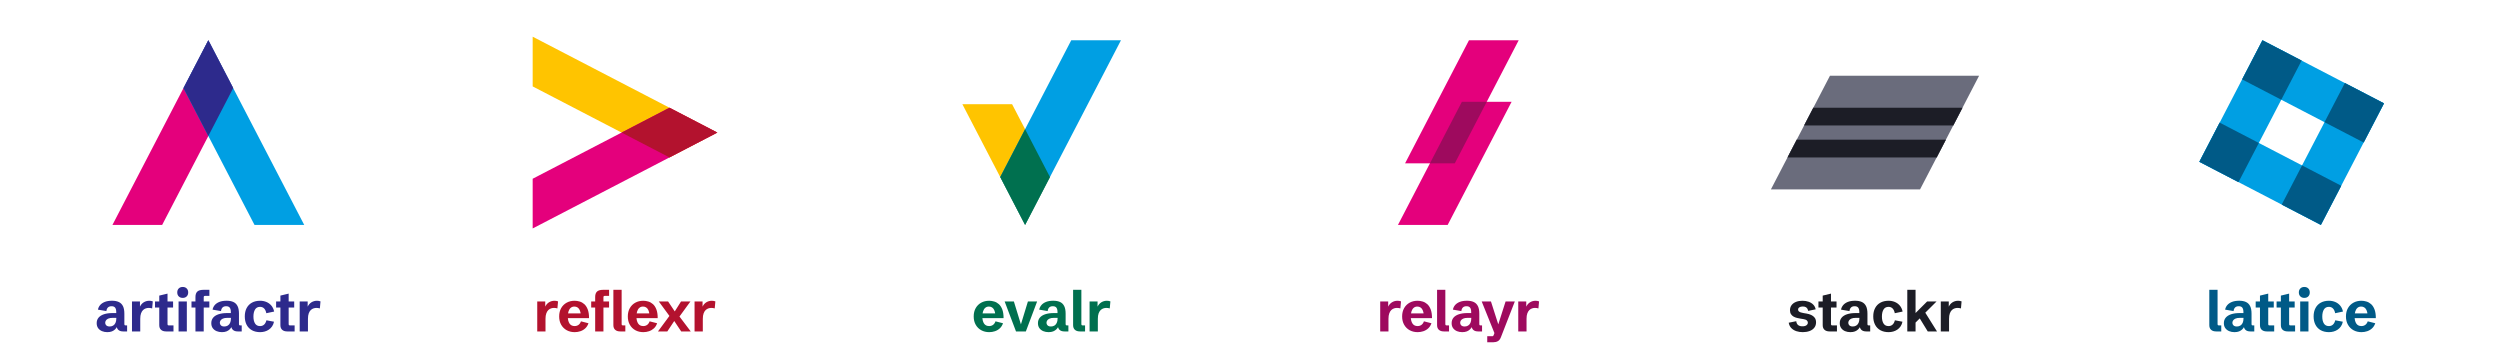
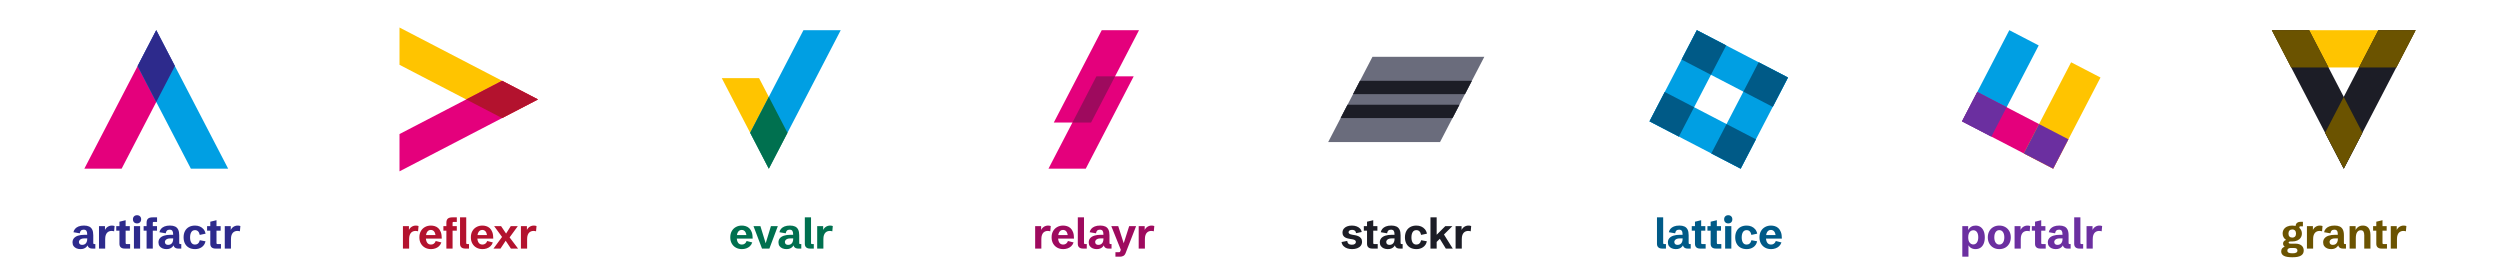
- <svg xmlns="http://www.w3.org/2000/svg" width="1056" height="152" viewBox="0 0 1056 152" role="img" aria-labelledby="title">
+ <svg xmlns="http://www.w3.org/2000/svg" width="1408" height="152" viewBox="0 0 1408 152" role="img" aria-labelledby="title">
  <polygon fill="#E4007C" points="47.5,95 68.5,95 98.5,37.22 88,17" />
  <polygon fill="#009FE3" points="128.5,95 107.5,95 77.5,37.22 88,17" />
  <polygon fill="#2D2A8C" points="88,17 98.5,37.22 88,57.44 77.5,37.22" />
  <path fill="#2D2A8C" d="M45.31 140.3Q44.11 140.3 43.09 139.88Q42.07 139.45 41.45 138.61Q40.84 137.76 40.84 136.5Q40.84 135.14 41.62 134.19Q42.41 133.24 43.91 132.74Q45.41 132.24 47.53 132.24H49.31L49.1 132.56V131.83Q49.1 130.58 48.64 129.96Q48.18 129.35 47.13 129.35Q46.12 129.35 45.59 129.88Q45.05 130.41 44.94 131.4L41.37 130.79Q41.57 129.73 42.28 128.88Q42.99 128.04 44.25 127.53Q45.5 127.03 47.33 127.03Q49 127.03 50.16 127.56Q51.32 128.09 51.93 129.29Q52.53 130.48 52.53 132.49V136.79Q52.53 137.19 52.64 137.32Q52.75 137.45 53.12 137.45H53.69V140H52.03Q50.66 140 49.95 139.31Q49.24 138.63 49.24 137.34V136.74L49.85 136.98Q49.69 137.48 49.4 138.05Q49.11 138.63 48.59 139.14Q48.07 139.65 47.27 139.98Q46.47 140.3 45.31 140.3ZM46.32 137.91Q47.14 137.91 47.77 137.54Q48.41 137.16 48.77 136.41Q49.13 135.65 49.13 134.53V134.26H47.66Q46.4 134.26 45.7 134.59Q45.01 134.91 44.73 135.39Q44.44 135.86 44.44 136.31Q44.44 136.66 44.61 137.04Q44.78 137.41 45.19 137.66Q45.59 137.91 46.32 137.91ZM55.75 140V127.34H59.12V130.19L58.98 129.82Q59.58 128.41 60.67 127.72Q61.76 127.04 63.05 127.04Q63.41 127.04 63.79 127.1Q64.16 127.16 64.54 127.3L64.27 130.27Q63.5 130.06 62.8 130.06Q62.23 130.06 61.6 130.26Q60.97 130.46 60.44 130.96Q59.91 131.46 59.57 132.37Q59.24 133.27 59.24 134.68V140ZM70.19 140Q68.78 140 68.03 139.31Q67.27 138.63 67.27 137.34V129.9H65.47V127.34H67.27V124.86L70.76 124.02V127.34H73.11V129.9H70.76V136.79Q70.76 137.18 70.87 137.31Q70.99 137.45 71.35 137.45H73.28V140ZM75.43 140V127.34H78.92V140ZM77.18 125.83Q76.14 125.83 75.5 125.2Q74.87 124.57 74.87 123.52Q74.87 122.47 75.5 121.84Q76.14 121.21 77.18 121.21Q78.23 121.21 78.86 121.84Q79.49 122.47 79.49 123.52Q79.49 124.57 78.86 125.2Q78.23 125.83 77.18 125.83ZM82.56 140V125.46Q82.56 123.89 83.36 123.15Q84.16 122.42 85.94 122.42H88.45V124.98H86.68Q86.31 124.98 86.18 125.12Q86.05 125.26 86.05 125.63V140ZM80.89 129.9V127.34H88.43V129.9ZM93.72 140.3Q92.52 140.3 91.5 139.88Q90.48 139.45 89.86 138.61Q89.25 137.76 89.25 136.5Q89.25 135.14 90.03 134.19Q90.82 133.24 92.32 132.74Q93.82 132.24 95.94 132.24H97.72L97.51 132.56V131.83Q97.51 130.58 97.05 129.96Q96.59 129.35 95.54 129.35Q94.53 129.35 94 129.88Q93.47 130.41 93.35 131.4L89.79 130.79Q89.99 129.73 90.69 128.88Q91.4 128.04 92.66 127.53Q93.91 127.03 95.74 127.03Q97.42 127.03 98.58 127.56Q99.74 128.09 100.34 129.29Q100.94 130.48 100.94 132.49V136.79Q100.94 137.19 101.05 137.32Q101.17 137.45 101.53 137.45H102.1V140H100.44Q99.07 140 98.36 139.31Q97.65 138.63 97.65 137.34V136.74L98.26 136.98Q98.11 137.48 97.81 138.05Q97.52 138.63 97 139.14Q96.48 139.65 95.68 139.98Q94.88 140.3 93.72 140.3ZM94.73 137.91Q95.55 137.91 96.18 137.54Q96.82 137.16 97.18 136.41Q97.54 135.65 97.54 134.53V134.26H96.07Q94.81 134.26 94.12 134.59Q93.42 134.91 93.14 135.39Q92.86 135.86 92.86 136.31Q92.86 136.66 93.03 137.04Q93.2 137.41 93.6 137.66Q94 137.91 94.73 137.91ZM109.88 140.3Q107.88 140.3 106.43 139.5Q104.97 138.69 104.18 137.2Q103.4 135.71 103.4 133.66Q103.4 131.62 104.18 130.13Q104.97 128.64 106.42 127.84Q107.87 127.04 109.87 127.04Q111.3 127.04 112.53 127.55Q113.76 128.07 114.62 129.08Q115.48 130.1 115.8 131.6L112.49 132.3Q112.23 130.95 111.55 130.28Q110.87 129.61 109.84 129.61Q108.42 129.61 107.74 130.73Q107.05 131.86 107.05 133.71Q107.05 135.55 107.73 136.64Q108.41 137.74 109.85 137.74Q110.85 137.74 111.54 137.13Q112.22 136.53 112.54 135.29L115.74 135.89Q115.5 137.04 114.93 137.87Q114.35 138.71 113.55 139.24Q112.75 139.78 111.81 140.04Q110.87 140.3 109.88 140.3ZM121.35 140Q119.95 140 119.19 139.31Q118.44 138.63 118.44 137.34V129.9H116.63V127.34H118.44V124.86L121.93 124.02V127.34H124.27V129.9H121.93V136.79Q121.93 137.18 122.04 137.31Q122.15 137.45 122.51 137.45H124.45V140ZM126.59 140V127.34H129.96V130.19L129.82 129.82Q130.42 128.41 131.51 127.72Q132.6 127.04 133.89 127.04Q134.25 127.04 134.63 127.1Q135 127.16 135.38 127.3L135.11 130.27Q134.34 130.06 133.64 130.06Q133.07 130.06 132.44 130.26Q131.81 130.46 131.28 130.96Q130.75 131.46 130.41 132.37Q130.08 133.27 130.08 134.68V140Z" />
  <polygon fill="#FFC400" points="225,15.5 225,36.5 282.78,66.5 303,56" />
  <polygon fill="#E4007C" points="225,96.5 225,75.5 282.78,45.5 303,56" />
  <polygon fill="#B3122E" points="303,56 282.78,66.5 262.56,56 282.78,45.5" />
  <path fill="#B3122E" d="M226.93 140V127.34H230.31V130.19L230.16 129.82Q230.76 128.41 231.85 127.72Q232.94 127.04 234.23 127.04Q234.59 127.04 234.97 127.1Q235.34 127.16 235.72 127.3L235.45 130.27Q234.69 130.06 233.99 130.06Q233.41 130.06 232.78 130.26Q232.16 130.46 231.62 130.96Q231.09 131.46 230.76 132.37Q230.42 133.27 230.42 134.68V140ZM242.74 140.3Q240.88 140.3 239.4 139.5Q237.92 138.69 237.05 137.19Q236.19 135.7 236.19 133.66Q236.19 131.63 237.04 130.14Q237.89 128.66 239.36 127.85Q240.83 127.04 242.72 127.04Q243.76 127.04 244.84 127.36Q245.91 127.67 246.81 128.47Q247.71 129.28 248.26 130.71Q248.81 132.15 248.81 134.38H238.43V132.38H245.7L245.33 133Q245.24 131.74 244.87 130.96Q244.49 130.19 243.92 129.84Q243.34 129.49 242.63 129.49Q241.7 129.49 241.08 130.02Q240.46 130.54 240.15 131.49Q239.84 132.43 239.84 133.67Q239.84 135.55 240.55 136.64Q241.26 137.73 242.72 137.73Q243.67 137.73 244.36 137.23Q245.04 136.74 245.4 135.73L248.57 136.54Q248.12 137.86 247.22 138.69Q246.32 139.52 245.15 139.91Q243.99 140.3 242.74 140.3ZM251.4 140V125.46Q251.4 123.89 252.19 123.15Q252.99 122.42 254.77 122.42H257.28V124.98H255.51Q255.15 124.98 255.02 125.12Q254.89 125.26 254.89 125.63V140ZM249.72 129.9V127.34H257.27V129.9ZM262.01 140Q260.6 140 259.85 139.31Q259.09 138.63 259.09 137.34V122.42H262.58V136.79Q262.58 137.18 262.69 137.31Q262.8 137.45 263.17 137.45H264.14V140ZM271.74 140.3Q269.88 140.3 268.39 139.5Q266.91 138.69 266.05 137.19Q265.19 135.7 265.19 133.66Q265.19 131.63 266.04 130.14Q266.89 128.66 268.36 127.85Q269.83 127.04 271.72 127.04Q272.76 127.04 273.83 127.36Q274.9 127.67 275.81 128.47Q276.71 129.28 277.26 130.71Q277.81 132.15 277.81 134.38H267.43V132.38H274.69L274.33 133Q274.24 131.74 273.86 130.96Q273.49 130.19 272.91 129.84Q272.34 129.49 271.62 129.49Q270.7 129.49 270.08 130.02Q269.45 130.54 269.14 131.49Q268.83 132.43 268.83 133.67Q268.83 135.55 269.54 136.64Q270.25 137.73 271.72 137.73Q272.67 137.73 273.35 137.23Q274.04 136.74 274.4 135.73L277.56 136.54Q277.12 137.86 276.22 138.69Q275.31 139.52 274.15 139.91Q272.98 140.3 271.74 140.3ZM277.93 140 282.76 133.45 278.28 127.34H282.2L285.02 131.54L287.67 127.34H291.64L287.01 133.7L291.77 140H287.74L284.8 135.59L281.88 140ZM293.38 140V127.34H296.76V130.19L296.62 129.82Q297.21 128.41 298.3 127.72Q299.39 127.04 300.68 127.04Q301.05 127.04 301.42 127.1Q301.8 127.16 302.17 127.3L301.9 130.27Q301.14 130.06 300.44 130.06Q299.86 130.06 299.24 130.26Q298.61 130.46 298.08 130.96Q297.54 131.46 297.21 132.37Q296.87 133.27 296.87 134.68V140Z" />
  <polygon fill="#FFC400" points="406.5,44 427.5,44 443.5,74.78 433,95" />
  <polygon fill="#009FE3" points="473.5,17 452.5,17 422.5,74.78 433,95" />
  <polygon fill="#00704F" points="433,95 443.5,74.78 433,54.56 422.5,74.78" />
  <path fill="#00704F" d="M417.84 140.3Q415.98 140.3 414.5 139.5Q413.01 138.69 412.15 137.19Q411.29 135.7 411.29 133.66Q411.29 131.63 412.14 130.14Q412.99 128.66 414.46 127.85Q415.93 127.04 417.82 127.04Q418.86 127.04 419.93 127.36Q421.01 127.67 421.91 128.47Q422.81 129.28 423.36 130.71Q423.91 132.15 423.91 134.38H413.53V132.38H420.79L420.43 133Q420.34 131.74 419.96 130.96Q419.59 130.19 419.01 129.84Q418.44 129.49 417.72 129.49Q416.8 129.49 416.18 130.02Q415.56 130.54 415.25 131.49Q414.94 132.43 414.94 133.67Q414.94 135.55 415.64 136.64Q416.35 137.73 417.82 137.73Q418.77 137.73 419.45 137.23Q420.14 136.74 420.5 135.73L423.67 136.54Q423.22 137.86 422.32 138.69Q421.42 139.52 420.25 139.91Q419.08 140.3 417.84 140.3ZM429.16 140 424.36 127.34H428.26L431.39 137.52H431.08L434.19 127.34H438.08L433.32 140ZM442.91 140.3Q441.7 140.3 440.68 139.88Q439.66 139.45 439.04 138.61Q438.43 137.76 438.43 136.5Q438.43 135.14 439.21 134.19Q440 133.24 441.5 132.74Q443 132.24 445.12 132.24H446.9L446.69 132.56V131.83Q446.69 130.58 446.23 129.96Q445.78 129.35 444.72 129.35Q443.71 129.35 443.18 129.88Q442.65 130.41 442.53 131.4L438.97 130.79Q439.17 129.73 439.88 128.88Q440.59 128.04 441.84 127.53Q443.09 127.03 444.92 127.03Q446.6 127.03 447.76 127.56Q448.92 128.09 449.52 129.29Q450.12 130.48 450.12 132.49V136.79Q450.12 137.19 450.24 137.32Q450.35 137.45 450.71 137.45H451.29V140H449.62Q448.25 140 447.54 139.31Q446.83 138.63 446.83 137.34V136.74L447.44 136.98Q447.29 137.48 447 138.05Q446.7 138.63 446.18 139.14Q445.66 139.65 444.86 139.98Q444.07 140.3 442.91 140.3ZM443.91 137.91Q444.73 137.91 445.37 137.54Q446 137.16 446.36 136.41Q446.73 135.65 446.73 134.53V134.26H445.25Q444 134.26 443.3 134.59Q442.6 134.91 442.32 135.39Q442.04 135.86 442.04 136.31Q442.04 136.66 442.21 137.04Q442.38 137.41 442.78 137.66Q443.19 137.91 443.91 137.91ZM456.2 140Q454.79 140 454.04 139.31Q453.28 138.63 453.28 137.34V122.42H456.77V136.79Q456.77 137.18 456.89 137.31Q457 137.45 457.36 137.45H458.33V140ZM460.24 140V127.34H463.61V130.19L463.47 129.82Q464.07 128.41 465.16 127.72Q466.25 127.04 467.54 127.04Q467.9 127.04 468.28 127.1Q468.65 127.16 469.03 127.3L468.76 130.27Q467.99 130.06 467.29 130.06Q466.72 130.06 466.09 130.26Q465.46 130.46 464.93 130.96Q464.4 131.46 464.06 132.37Q463.73 133.27 463.73 134.68V140Z" />
  <polygon fill="#E4007C" points="620.5,17 641.5,17 614.5,69 593.5,69" />
  <polygon fill="#E4007C" points="617.5,42.99 638.5,42.99 611.5,95 590.5,95" />
  <polygon fill="#9E0A5E" points="617.5,42.99 628,42.99 614.5,69 604,69" />
  <path fill="#9E0A5E" d="M583 140V127.34H586.37V130.19L586.23 129.82Q586.83 128.41 587.92 127.72Q589.01 127.04 590.3 127.04Q590.66 127.04 591.04 127.1Q591.41 127.16 591.79 127.3L591.52 130.27Q590.76 130.06 590.05 130.06Q589.48 130.06 588.85 130.26Q588.23 130.46 587.69 130.96Q587.16 131.46 586.83 132.37Q586.49 133.27 586.49 134.68V140ZM598.81 140.3Q596.95 140.3 595.47 139.5Q593.98 138.69 593.12 137.19Q592.26 135.7 592.26 133.66Q592.26 131.63 593.11 130.14Q593.96 128.66 595.43 127.85Q596.9 127.04 598.79 127.04Q599.83 127.04 600.9 127.36Q601.98 127.67 602.88 128.47Q603.78 129.28 604.33 130.71Q604.88 132.15 604.88 134.38H594.5V132.38H601.77L601.4 133Q601.31 131.74 600.93 130.96Q600.56 130.19 599.98 129.84Q599.41 129.49 598.7 129.49Q597.77 129.49 597.15 130.02Q596.53 130.54 596.22 131.49Q595.91 132.43 595.91 133.67Q595.91 135.55 596.62 136.64Q597.32 137.73 598.79 137.73Q599.74 137.73 600.42 137.23Q601.11 136.74 601.47 135.73L604.64 136.54Q604.19 137.86 603.29 138.69Q602.39 139.52 601.22 139.91Q600.06 140.3 598.81 140.3ZM609.94 140Q608.53 140 607.78 139.31Q607.02 138.63 607.02 137.34V122.42H610.51V136.79Q610.51 137.18 610.62 137.31Q610.74 137.45 611.1 137.45H612.07V140ZM617.64 140.3Q616.44 140.3 615.42 139.88Q614.4 139.45 613.78 138.61Q613.17 137.76 613.17 136.5Q613.17 135.14 613.95 134.19Q614.74 133.24 616.24 132.74Q617.74 132.24 619.86 132.24H621.64L621.43 132.56V131.83Q621.43 130.58 620.97 129.96Q620.51 129.35 619.46 129.35Q618.45 129.35 617.92 129.88Q617.39 130.41 617.27 131.4L613.71 130.79Q613.9 129.73 614.61 128.88Q615.32 128.04 616.58 127.53Q617.83 127.03 619.66 127.03Q621.33 127.03 622.49 127.56Q623.65 128.09 624.26 129.29Q624.86 130.48 624.86 132.49V136.79Q624.86 137.19 624.97 137.32Q625.08 137.45 625.45 137.45H626.02V140H624.36Q622.99 140 622.28 139.31Q621.57 138.63 621.57 137.34V136.74L622.18 136.98Q622.03 137.48 621.73 138.05Q621.44 138.63 620.92 139.14Q620.4 139.65 619.6 139.98Q618.8 140.3 617.64 140.3ZM618.65 137.91Q619.47 137.91 620.1 137.54Q620.74 137.16 621.1 136.41Q621.46 135.65 621.46 134.53V134.26H619.99Q618.73 134.26 618.04 134.59Q617.34 134.91 617.06 135.39Q616.78 135.86 616.78 136.31Q616.78 136.66 616.95 137.04Q617.12 137.41 617.52 137.66Q617.92 137.91 618.65 137.91ZM628.21 144.57V142.02H630.33Q630.59 142.02 630.71 141.91Q630.83 141.8 630.94 141.52L631.58 139.75L631.38 141.02L625.87 127.34H629.78L633.05 137.56L632.71 137.52L635.96 127.34H639.86L633.97 142.48Q633.52 143.66 632.69 144.11Q631.87 144.57 630.77 144.57ZM641.31 140V127.34H644.69V130.19L644.55 129.82Q645.15 128.41 646.24 127.72Q647.32 127.04 648.61 127.04Q648.98 127.04 649.35 127.1Q649.73 127.16 650.1 127.3L649.83 130.27Q649.07 130.06 648.37 130.06Q647.79 130.06 647.17 130.26Q646.54 130.46 646.01 130.96Q645.47 131.46 645.14 132.37Q644.81 133.27 644.81 134.68V140Z" />
  <polygon fill="#6A6C7C" points="772.97,32 835.97,32 825.06,53 762.06,53" />
  <polygon fill="#6A6C7C" points="765.95,45.5 828.95,45.5 818.05,66.5 755.05,66.5" />
  <polygon fill="#6A6C7C" points="758.94,59 821.94,59 811.03,80 748.03,80" />
  <polygon fill="#1C1D26" points="765.95,45.5 828.95,45.5 825.06,53 762.06,53" />
  <polygon fill="#1C1D26" points="758.94,59 821.94,59 818.05,66.5 755.05,66.5" />
  <path fill="#1C1D26" d="M761.48 140.3Q760.05 140.3 758.79 139.89Q757.52 139.47 756.66 138.59Q755.79 137.71 755.55 136.31L758.74 135.68Q758.85 136.74 759.5 137.29Q760.15 137.83 761.35 137.83Q762.51 137.83 763.08 137.37Q763.64 136.91 763.64 136.29Q763.64 135.73 763.2 135.34Q762.76 134.94 761.68 134.77L760.53 134.59Q759.85 134.48 759.09 134.3Q758.32 134.12 757.64 133.75Q756.96 133.38 756.53 132.72Q756.09 132.07 756.09 131.04Q756.09 129.78 756.77 128.88Q757.44 127.99 758.64 127.51Q759.83 127.04 761.37 127.04Q762.78 127.04 763.96 127.46Q765.13 127.87 765.92 128.67Q766.71 129.48 766.94 130.66L763.76 131.32Q763.68 130.84 763.45 130.41Q763.22 129.99 762.75 129.73Q762.28 129.46 761.48 129.46Q760.58 129.46 760.05 129.82Q759.51 130.17 759.51 130.78Q759.51 131.22 759.81 131.5Q760.11 131.79 760.63 131.96Q761.16 132.12 761.81 132.24L763.12 132.46Q764.13 132.63 765.04 133.03Q765.95 133.44 766.52 134.19Q767.1 134.94 767.1 136.16Q767.1 137.5 766.36 138.43Q765.63 139.36 764.36 139.83Q763.09 140.3 761.48 140.3ZM772.83 140Q771.43 140 770.67 139.31Q769.91 138.63 769.91 137.34V129.9H768.11V127.34H769.91V124.86L773.41 124.02V127.34H775.75V129.9H773.41V136.79Q773.41 137.18 773.52 137.31Q773.63 137.45 773.99 137.45H775.93V140ZM781.59 140.3Q780.38 140.3 779.36 139.88Q778.35 139.45 777.73 138.61Q777.11 137.76 777.11 136.5Q777.11 135.14 777.9 134.19Q778.69 133.24 780.19 132.74Q781.69 132.24 783.81 132.24H785.59L785.38 132.56V131.83Q785.38 130.58 784.92 129.96Q784.46 129.35 783.41 129.35Q782.4 129.35 781.87 129.88Q781.33 130.41 781.22 131.4L777.65 130.79Q777.85 129.73 778.56 128.88Q779.27 128.04 780.52 127.53Q781.78 127.03 783.61 127.03Q785.28 127.03 786.44 127.56Q787.6 128.09 788.21 129.29Q788.81 130.48 788.81 132.49V136.79Q788.81 137.19 788.92 137.32Q789.03 137.45 789.4 137.45H789.97V140H788.31Q786.94 140 786.23 139.31Q785.52 138.63 785.52 137.34V136.74L786.13 136.98Q785.97 137.48 785.68 138.05Q785.39 138.63 784.87 139.14Q784.35 139.65 783.55 139.98Q782.75 140.3 781.59 140.3ZM782.6 137.91Q783.42 137.91 784.05 137.54Q784.69 137.16 785.05 136.41Q785.41 135.65 785.41 134.53V134.26H783.94Q782.68 134.26 781.98 134.59Q781.29 134.91 781.01 135.39Q780.72 135.86 780.72 136.31Q780.72 136.66 780.89 137.04Q781.06 137.41 781.47 137.66Q781.87 137.91 782.6 137.91ZM797.74 140.3Q795.75 140.3 794.29 139.5Q792.83 138.69 792.05 137.2Q791.26 135.71 791.26 133.66Q791.26 131.62 792.05 130.13Q792.83 128.64 794.29 127.84Q795.74 127.04 797.73 127.04Q799.16 127.04 800.39 127.55Q801.62 128.07 802.48 129.08Q803.35 130.1 803.66 131.6L800.36 132.3Q800.1 130.95 799.42 130.28Q798.74 129.61 797.71 129.61Q796.29 129.61 795.61 130.73Q794.92 131.86 794.92 133.71Q794.92 135.55 795.6 136.64Q796.28 137.74 797.72 137.74Q798.72 137.74 799.4 137.13Q800.09 136.53 800.4 135.29L803.6 135.89Q803.37 137.04 802.8 137.87Q802.22 138.71 801.42 139.24Q800.62 139.78 799.68 140.04Q798.74 140.3 797.74 140.3ZM805.64 140V122.42H809.13V132.22L814.02 127.34H818L813.24 132.08L818.19 140H814.28L810.9 134.49L809.13 136.25V140ZM819.79 140V127.34H823.16V130.19L823.02 129.82Q823.62 128.41 824.71 127.72Q825.8 127.04 827.09 127.04Q827.45 127.04 827.82 127.1Q828.2 127.16 828.57 127.3L828.31 130.27Q827.54 130.06 826.84 130.06Q826.27 130.06 825.64 130.26Q825.01 130.46 824.48 130.96Q823.95 131.46 823.61 132.37Q823.28 133.27 823.28 134.68V140Z" />
  <polygon fill="#009FE3" points="929,68.34 945.54,76.93 972.2,25.59 955.66,17" />
  <polygon fill="#009FE3" points="947.07,33.54 998.41,60.2 1007,43.66 955.66,17" />
  <polygon fill="#009FE3" points="963.8,86.41 980.34,95 1007,43.66 990.46,35.07" />
  <polygon fill="#009FE3" points="929,68.34 980.34,95 988.93,78.46 937.59,51.8" />
  <polygon fill="#005A87" points="972.2,25.59 955.66,17 947.07,33.54 963.61,42.13" />
  <polygon fill="#005A87" points="945.54,76.93 954.13,60.39 937.59,51.8 929,68.34" />
  <polygon fill="#005A87" points="998.41,60.2 1007,43.66 990.46,35.07 981.87,51.61" />
  <polygon fill="#005A87" points="980.34,95 988.93,78.46 972.39,69.87 963.8,86.41" />
  <path fill="#005A87" d="M936.13 140Q934.72 140 933.97 139.31Q933.21 138.63 933.21 137.34V122.42H936.7V136.79Q936.7 137.18 936.81 137.31Q936.92 137.45 937.29 137.45H938.26V140ZM943.83 140.3Q942.62 140.3 941.61 139.88Q940.59 139.45 939.97 138.61Q939.36 137.76 939.36 136.5Q939.36 135.14 940.14 134.19Q940.93 133.24 942.43 132.74Q943.93 132.24 946.05 132.24H947.83L947.62 132.56V131.83Q947.62 130.58 947.16 129.96Q946.7 129.35 945.65 129.35Q944.64 129.35 944.11 129.88Q943.57 130.41 943.46 131.4L939.89 130.79Q940.09 129.73 940.8 128.88Q941.51 128.04 942.77 127.53Q944.02 127.03 945.85 127.03Q947.52 127.03 948.68 127.56Q949.84 128.09 950.45 129.29Q951.05 130.48 951.05 132.49V136.79Q951.05 137.19 951.16 137.32Q951.27 137.45 951.64 137.45H952.21V140H950.55Q949.18 140 948.47 139.31Q947.76 138.63 947.76 137.34V136.74L948.37 136.98Q948.21 137.48 947.92 138.05Q947.63 138.63 947.11 139.14Q946.59 139.65 945.79 139.98Q944.99 140.3 943.83 140.3ZM944.84 137.91Q945.66 137.91 946.29 137.54Q946.93 137.16 947.29 136.41Q947.65 135.65 947.65 134.53V134.26H946.18Q944.92 134.26 944.22 134.59Q943.53 134.91 943.25 135.39Q942.96 135.86 942.96 136.31Q942.96 136.66 943.13 137.04Q943.3 137.41 943.71 137.66Q944.11 137.91 944.84 137.91ZM957.52 140Q956.12 140 955.36 139.31Q954.61 138.63 954.61 137.34V129.9H952.8V127.34H954.61V124.86L958.1 124.02V127.34H960.44V129.9H958.1V136.79Q958.1 137.18 958.21 137.31Q958.32 137.45 958.68 137.45H960.62V140ZM966.35 140Q964.95 140 964.19 139.31Q963.44 138.63 963.44 137.34V129.9H961.63V127.34H963.44V124.86L966.93 124.02V127.34H969.27V129.9H966.93V136.79Q966.93 137.18 967.04 137.31Q967.15 137.45 967.51 137.45H969.45V140ZM971.6 140V127.34H975.09V140ZM973.34 125.83Q972.3 125.83 971.67 125.2Q971.03 124.57 971.03 123.52Q971.03 122.47 971.67 121.84Q972.3 121.21 973.34 121.21Q974.4 121.21 975.02 121.84Q975.65 122.47 975.65 123.52Q975.65 124.57 975.02 125.2Q974.4 125.83 973.34 125.83ZM983.75 140.3Q981.76 140.3 980.3 139.5Q978.84 138.69 978.06 137.2Q977.27 135.71 977.27 133.66Q977.27 131.62 978.06 130.13Q978.84 128.64 980.3 127.84Q981.75 127.04 983.74 127.04Q985.17 127.04 986.4 127.55Q987.63 128.07 988.49 129.08Q989.36 130.1 989.67 131.6L986.37 132.3Q986.11 130.95 985.43 130.28Q984.75 129.61 983.72 129.61Q982.3 129.61 981.62 130.73Q980.93 131.86 980.93 133.71Q980.93 135.55 981.61 136.64Q982.29 137.74 983.73 137.74Q984.73 137.74 985.41 137.13Q986.1 136.53 986.41 135.29L989.61 135.89Q989.38 137.04 988.8 137.87Q988.23 138.71 987.43 139.24Q986.63 139.78 985.69 140.04Q984.75 140.3 983.75 140.3ZM997.48 140.3Q995.62 140.3 994.14 139.5Q992.65 138.69 991.79 137.19Q990.93 135.7 990.93 133.66Q990.93 131.63 991.78 130.14Q992.63 128.66 994.1 127.85Q995.57 127.04 997.46 127.04Q998.5 127.04 999.57 127.36Q1000.65 127.67 1001.55 128.47Q1002.45 129.28 1003 130.71Q1003.55 132.15 1003.55 134.38H993.17V132.38H1000.43L1000.07 133Q999.98 131.74 999.6 130.96Q999.23 130.19 998.65 129.84Q998.08 129.49 997.36 129.49Q996.44 129.49 995.82 130.02Q995.2 130.54 994.89 131.49Q994.58 132.43 994.58 133.67Q994.58 135.55 995.28 136.64Q995.99 137.73 997.46 137.73Q998.41 137.73 999.09 137.23Q999.78 136.74 1000.14 135.73L1003.31 136.54Q1002.86 137.86 1001.96 138.69Q1001.06 139.52 999.89 139.91Q998.72 140.3 997.48 140.3Z" />
+   <polygon fill="#009FE3" points="1105,68.34 1121.55,76.93 1148.2,25.59 1131.65,17" />
+   <polygon fill="#E4007C" points="1105,68.34 1156.35,95 1164.92,78.45 1113.6,51.8" />
+   <polygon fill="#FFC400" points="1139.8,86.41 1156.35,95 1183,43.66 1166.45,35.08" />
+   <polygon fill="#6B2FA0" points="1105,68.34 1121.55,76.93 1130.13,60.39 1113.6,51.8" />
+   <polygon fill="#6B2FA0" points="1139.8,86.41 1156.35,95 1164.92,78.45 1148.39,69.87" />
+   <path fill="#6B2FA0" d="M1105.17 144.57V127.34H1108.48V129.89L1108.44 129.7Q1109.1 128.32 1110.19 127.68Q1111.29 127.04 1112.65 127.04Q1114.24 127.04 1115.41 127.83Q1116.57 128.62 1117.21 130.12Q1117.84 131.61 1117.84 133.7Q1117.84 135.78 1117.2 137.26Q1116.56 138.75 1115.39 139.53Q1114.21 140.3 1112.59 140.3Q1111.18 140.3 1110.09 139.65Q1108.99 139 1108.31 137.54L1108.64 137.52V144.57ZM1111.35 137.67Q1112.63 137.67 1113.39 136.6Q1114.15 135.52 1114.15 133.62Q1114.15 131.75 1113.41 130.71Q1112.66 129.68 1111.37 129.68Q1110.56 129.68 1109.91 130.11Q1109.26 130.54 1108.88 131.43Q1108.5 132.31 1108.5 133.65Q1108.5 135.65 1109.32 136.66Q1110.14 137.67 1111.35 137.67ZM1126 140.3Q1124.09 140.3 1122.63 139.46Q1121.17 138.62 1120.35 137.12Q1119.53 135.63 1119.53 133.67Q1119.53 131.7 1120.35 130.21Q1121.17 128.71 1122.63 127.88Q1124.09 127.04 1126 127.04Q1127.92 127.04 1129.38 127.88Q1130.84 128.71 1131.66 130.21Q1132.48 131.7 1132.48 133.67Q1132.48 135.64 1131.66 137.13Q1130.84 138.63 1129.38 139.47Q1127.91 140.3 1126 140.3ZM1126.01 137.74Q1127.31 137.74 1128.07 136.64Q1128.83 135.55 1128.83 133.67Q1128.83 131.79 1128.07 130.7Q1127.31 129.61 1126 129.61Q1124.7 129.61 1123.95 130.7Q1123.19 131.79 1123.19 133.67Q1123.19 135.56 1123.95 136.65Q1124.7 137.74 1126.01 137.74ZM1134.61 140V127.34H1137.98V130.19L1137.84 129.82Q1138.44 128.41 1139.53 127.72Q1140.62 127.04 1141.91 127.04Q1142.27 127.04 1142.65 127.1Q1143.02 127.16 1143.4 127.3L1143.13 130.27Q1142.37 130.06 1141.66 130.06Q1141.09 130.06 1140.46 130.26Q1139.83 130.46 1139.3 130.96Q1138.77 131.46 1138.43 132.37Q1138.1 133.27 1138.1 134.68V140ZM1149.05 140Q1147.64 140 1146.89 139.31Q1146.13 138.63 1146.13 137.34V129.9H1144.33V127.34H1146.13V124.86L1149.62 124.02V127.34H1151.97V129.9H1149.62V136.79Q1149.62 137.18 1149.74 137.31Q1149.85 137.45 1150.21 137.45H1152.14V140ZM1157.81 140.3Q1156.6 140.3 1155.58 139.88Q1154.56 139.45 1153.95 138.61Q1153.33 137.76 1153.33 136.5Q1153.33 135.14 1154.12 134.19Q1154.9 133.24 1156.4 132.74Q1157.9 132.24 1160.02 132.24H1161.81L1161.59 132.56V131.83Q1161.59 130.58 1161.14 129.96Q1160.68 129.35 1159.63 129.35Q1158.62 129.35 1158.09 129.88Q1157.55 130.41 1157.43 131.4L1153.87 130.79Q1154.07 129.73 1154.78 128.88Q1155.49 128.04 1156.74 127.53Q1158 127.03 1159.83 127.03Q1161.5 127.03 1162.66 127.56Q1163.82 128.09 1164.42 129.29Q1165.03 130.48 1165.03 132.49V136.79Q1165.03 137.19 1165.14 137.32Q1165.25 137.45 1165.61 137.45H1166.19V140H1164.52Q1163.15 140 1162.44 139.31Q1161.74 138.63 1161.74 137.34V136.74L1162.34 136.98Q1162.19 137.48 1161.9 138.05Q1161.61 138.63 1161.09 139.14Q1160.56 139.65 1159.77 139.98Q1158.97 140.3 1157.81 140.3ZM1158.82 137.91Q1159.64 137.91 1160.27 137.54Q1160.9 137.16 1161.27 136.41Q1161.63 135.65 1161.63 134.53V134.26H1160.15Q1158.9 134.26 1158.2 134.59Q1157.5 134.91 1157.22 135.39Q1156.94 135.86 1156.94 136.31Q1156.94 136.66 1157.11 137.04Q1157.28 137.41 1157.69 137.66Q1158.09 137.91 1158.82 137.91ZM1171.1 140Q1169.7 140 1168.94 139.31Q1168.19 138.63 1168.19 137.34V122.42H1171.68V136.79Q1171.68 137.18 1171.79 137.31Q1171.9 137.45 1172.26 137.45H1173.24V140ZM1175.14 140V127.34H1178.51V130.19L1178.37 129.82Q1178.97 128.41 1180.06 127.72Q1181.15 127.04 1182.44 127.04Q1182.8 127.04 1183.18 127.1Q1183.55 127.16 1183.93 127.3L1183.66 130.27Q1182.9 130.06 1182.19 130.06Q1181.62 130.06 1180.99 130.26Q1180.37 130.46 1179.83 130.96Q1179.3 131.46 1178.97 132.37Q1178.63 133.27 1178.63 134.68V140Z" />
+   <polygon fill="#FFC400" points="1279.5,17 1360.5,17 1349.6,38 1290.4,38" />
+   <polygon fill="#1C1D26" points="1279.5,17 1300.5,17 1330.5,74.78 1320,95" />
+   <polygon fill="#1C1D26" points="1360.5,17 1339.5,17 1309.5,74.78 1320,95" />
+   <polygon fill="#6B5300" points="1279.5,17 1290.4,38 1311.4,38 1300.5,17" />
+   <polygon fill="#6B5300" points="1328.6,38 1349.6,38 1360.5,17 1339.5,17" />
+   <polygon fill="#6B5300" points="1309.5,74.78 1320,95 1330.5,74.78 1320,54.56" />
+   <path fill="#6B5300" d="M1290.8 144.88Q1287.74 144.88 1286.26 144.07Q1284.77 143.26 1284.77 141.57Q1284.77 140.53 1285.3 139.88Q1285.83 139.24 1286.76 138.93Q1286.33 138.63 1286.07 138.17Q1285.82 137.71 1285.82 137.16Q1285.82 136.45 1286.27 135.91Q1286.71 135.37 1287.54 135.14Q1286.62 134.55 1286.1 133.63Q1285.58 132.71 1285.58 131.53Q1285.58 130.17 1286.25 129.16Q1286.92 128.15 1288.14 127.6Q1289.36 127.04 1290.99 127.04Q1292.62 127.04 1293.84 127.6Q1295.06 128.15 1295.74 129.17Q1296.42 130.18 1296.42 131.54Q1296.42 132.88 1295.74 133.88Q1295.06 134.89 1293.83 135.45Q1292.61 136 1290.97 136H1290.12Q1288.96 136 1288.96 136.62Q1288.96 137.22 1290.12 137.22H1292.68Q1293.99 137.22 1294.89 137.54Q1295.79 137.86 1296.36 138.39Q1296.93 138.92 1297.19 139.61Q1297.46 140.3 1297.46 141.07Q1297.46 142.99 1295.93 143.93Q1294.41 144.88 1291.26 144.88ZM1290.88 142.65H1291.31Q1293.92 142.65 1293.92 141.08Q1293.92 140.47 1293.46 140.06Q1293.01 139.66 1291.8 139.66H1290.13Q1289.41 139.66 1288.82 140.01Q1288.24 140.35 1288.24 141.16Q1288.24 141.91 1288.88 142.28Q1289.52 142.65 1290.88 142.65ZM1290.99 133.81Q1292.01 133.81 1292.57 133.21Q1293.12 132.62 1293.12 131.54Q1293.12 130.46 1292.57 129.85Q1292.01 129.24 1290.99 129.24Q1289.98 129.24 1289.42 129.85Q1288.86 130.45 1288.86 131.54Q1288.86 132.62 1289.42 133.21Q1289.98 133.81 1290.99 133.81ZM1292.86 128.86V127.58Q1292.86 126.29 1293.61 125.6Q1294.36 124.92 1295.79 124.92H1297V127.48H1295.6Q1295.23 127.48 1295.12 127.61Q1295.01 127.74 1295.01 128.13V128.86ZM1299.26 140V127.34H1302.63V130.19L1302.49 129.82Q1303.09 128.41 1304.18 127.72Q1305.27 127.04 1306.56 127.04Q1306.92 127.04 1307.3 127.1Q1307.67 127.16 1308.05 127.3L1307.78 130.27Q1307.01 130.06 1306.31 130.06Q1305.74 130.06 1305.11 130.26Q1304.48 130.46 1303.95 130.96Q1303.42 131.46 1303.08 132.37Q1302.75 133.27 1302.75 134.68V140ZM1312.87 140.3Q1311.66 140.3 1310.64 139.88Q1309.62 139.45 1309.01 138.61Q1308.39 137.76 1308.39 136.5Q1308.39 135.14 1309.18 134.19Q1309.96 133.24 1311.46 132.74Q1312.96 132.24 1315.08 132.24H1316.86L1316.65 132.56V131.83Q1316.65 130.58 1316.19 129.96Q1315.74 129.35 1314.68 129.35Q1313.68 129.35 1313.14 129.88Q1312.61 130.41 1312.49 131.4L1308.93 130.79Q1309.13 129.73 1309.84 128.88Q1310.55 128.04 1311.8 127.53Q1313.05 127.03 1314.88 127.03Q1316.56 127.03 1317.72 127.56Q1318.88 128.09 1319.48 129.29Q1320.09 130.48 1320.09 132.49V136.79Q1320.09 137.19 1320.2 137.32Q1320.31 137.45 1320.67 137.45H1321.25V140H1319.58Q1318.21 140 1317.5 139.31Q1316.79 138.63 1316.79 137.34V136.74L1317.4 136.98Q1317.25 137.48 1316.96 138.05Q1316.66 138.63 1316.14 139.14Q1315.62 139.65 1314.82 139.98Q1314.03 140.3 1312.87 140.3ZM1313.87 137.91Q1314.69 137.91 1315.33 137.54Q1315.96 137.16 1316.32 136.41Q1316.69 135.65 1316.69 134.53V134.26H1315.21Q1313.96 134.26 1313.26 134.59Q1312.56 134.91 1312.28 135.39Q1312 135.86 1312 136.31Q1312 136.66 1312.17 137.04Q1312.34 137.41 1312.74 137.66Q1313.15 137.91 1313.87 137.91ZM1323.3 140V127.34H1326.68V130.26L1326.59 129.73Q1327.17 128.48 1328.22 127.76Q1329.28 127.04 1330.77 127.04Q1332.24 127.04 1333.19 127.71Q1334.13 128.38 1334.59 129.56Q1335.04 130.74 1335.04 132.29V140H1331.55V132.51Q1331.55 131.16 1331.11 130.42Q1330.66 129.68 1329.56 129.68Q1328.26 129.68 1327.53 130.79Q1326.79 131.9 1326.79 134.2V140ZM1341.25 140Q1339.84 140 1339.09 139.31Q1338.33 138.63 1338.33 137.34V129.9H1336.53V127.34H1338.33V124.86L1341.82 124.02V127.34H1344.17V129.9H1341.82V136.79Q1341.82 137.18 1341.93 137.31Q1342.04 137.45 1342.41 137.45H1344.34V140ZM1346.48 140V127.34H1349.85V130.19L1349.71 129.82Q1350.31 128.41 1351.4 127.72Q1352.49 127.04 1353.78 127.04Q1354.14 127.04 1354.52 127.1Q1354.89 127.16 1355.27 127.3L1355 130.27Q1354.24 130.06 1353.53 130.06Q1352.96 130.06 1352.33 130.26Q1351.71 130.46 1351.17 130.96Q1350.64 131.46 1350.31 132.37Q1349.97 133.27 1349.97 134.68V140Z" />
</svg>
